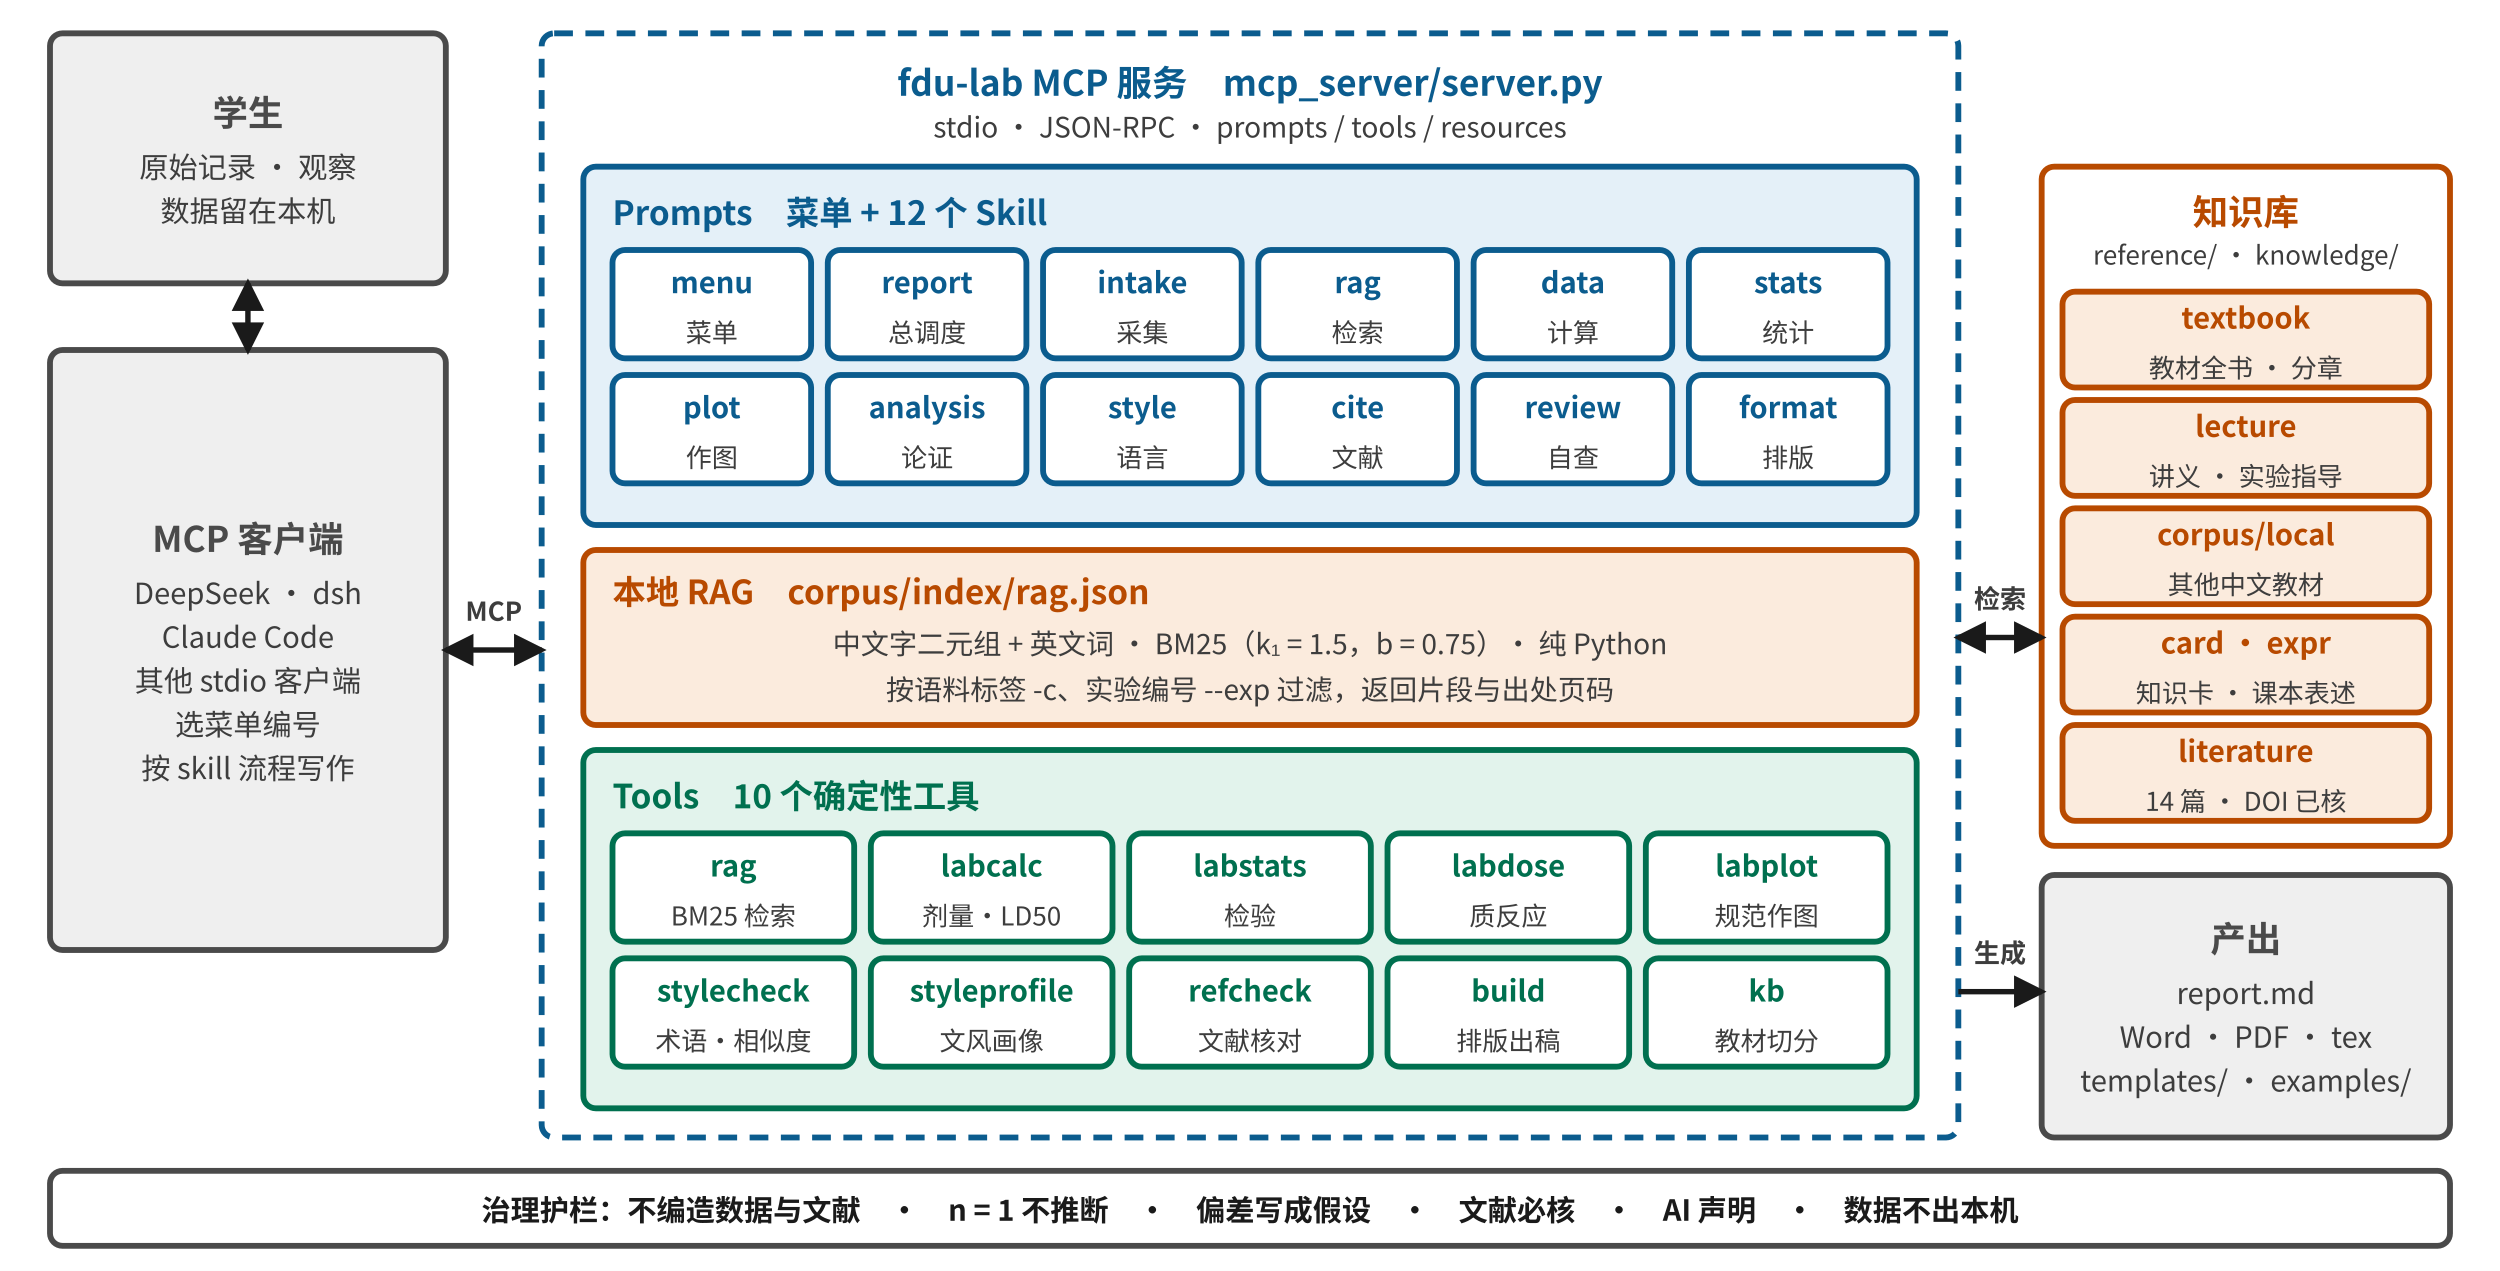
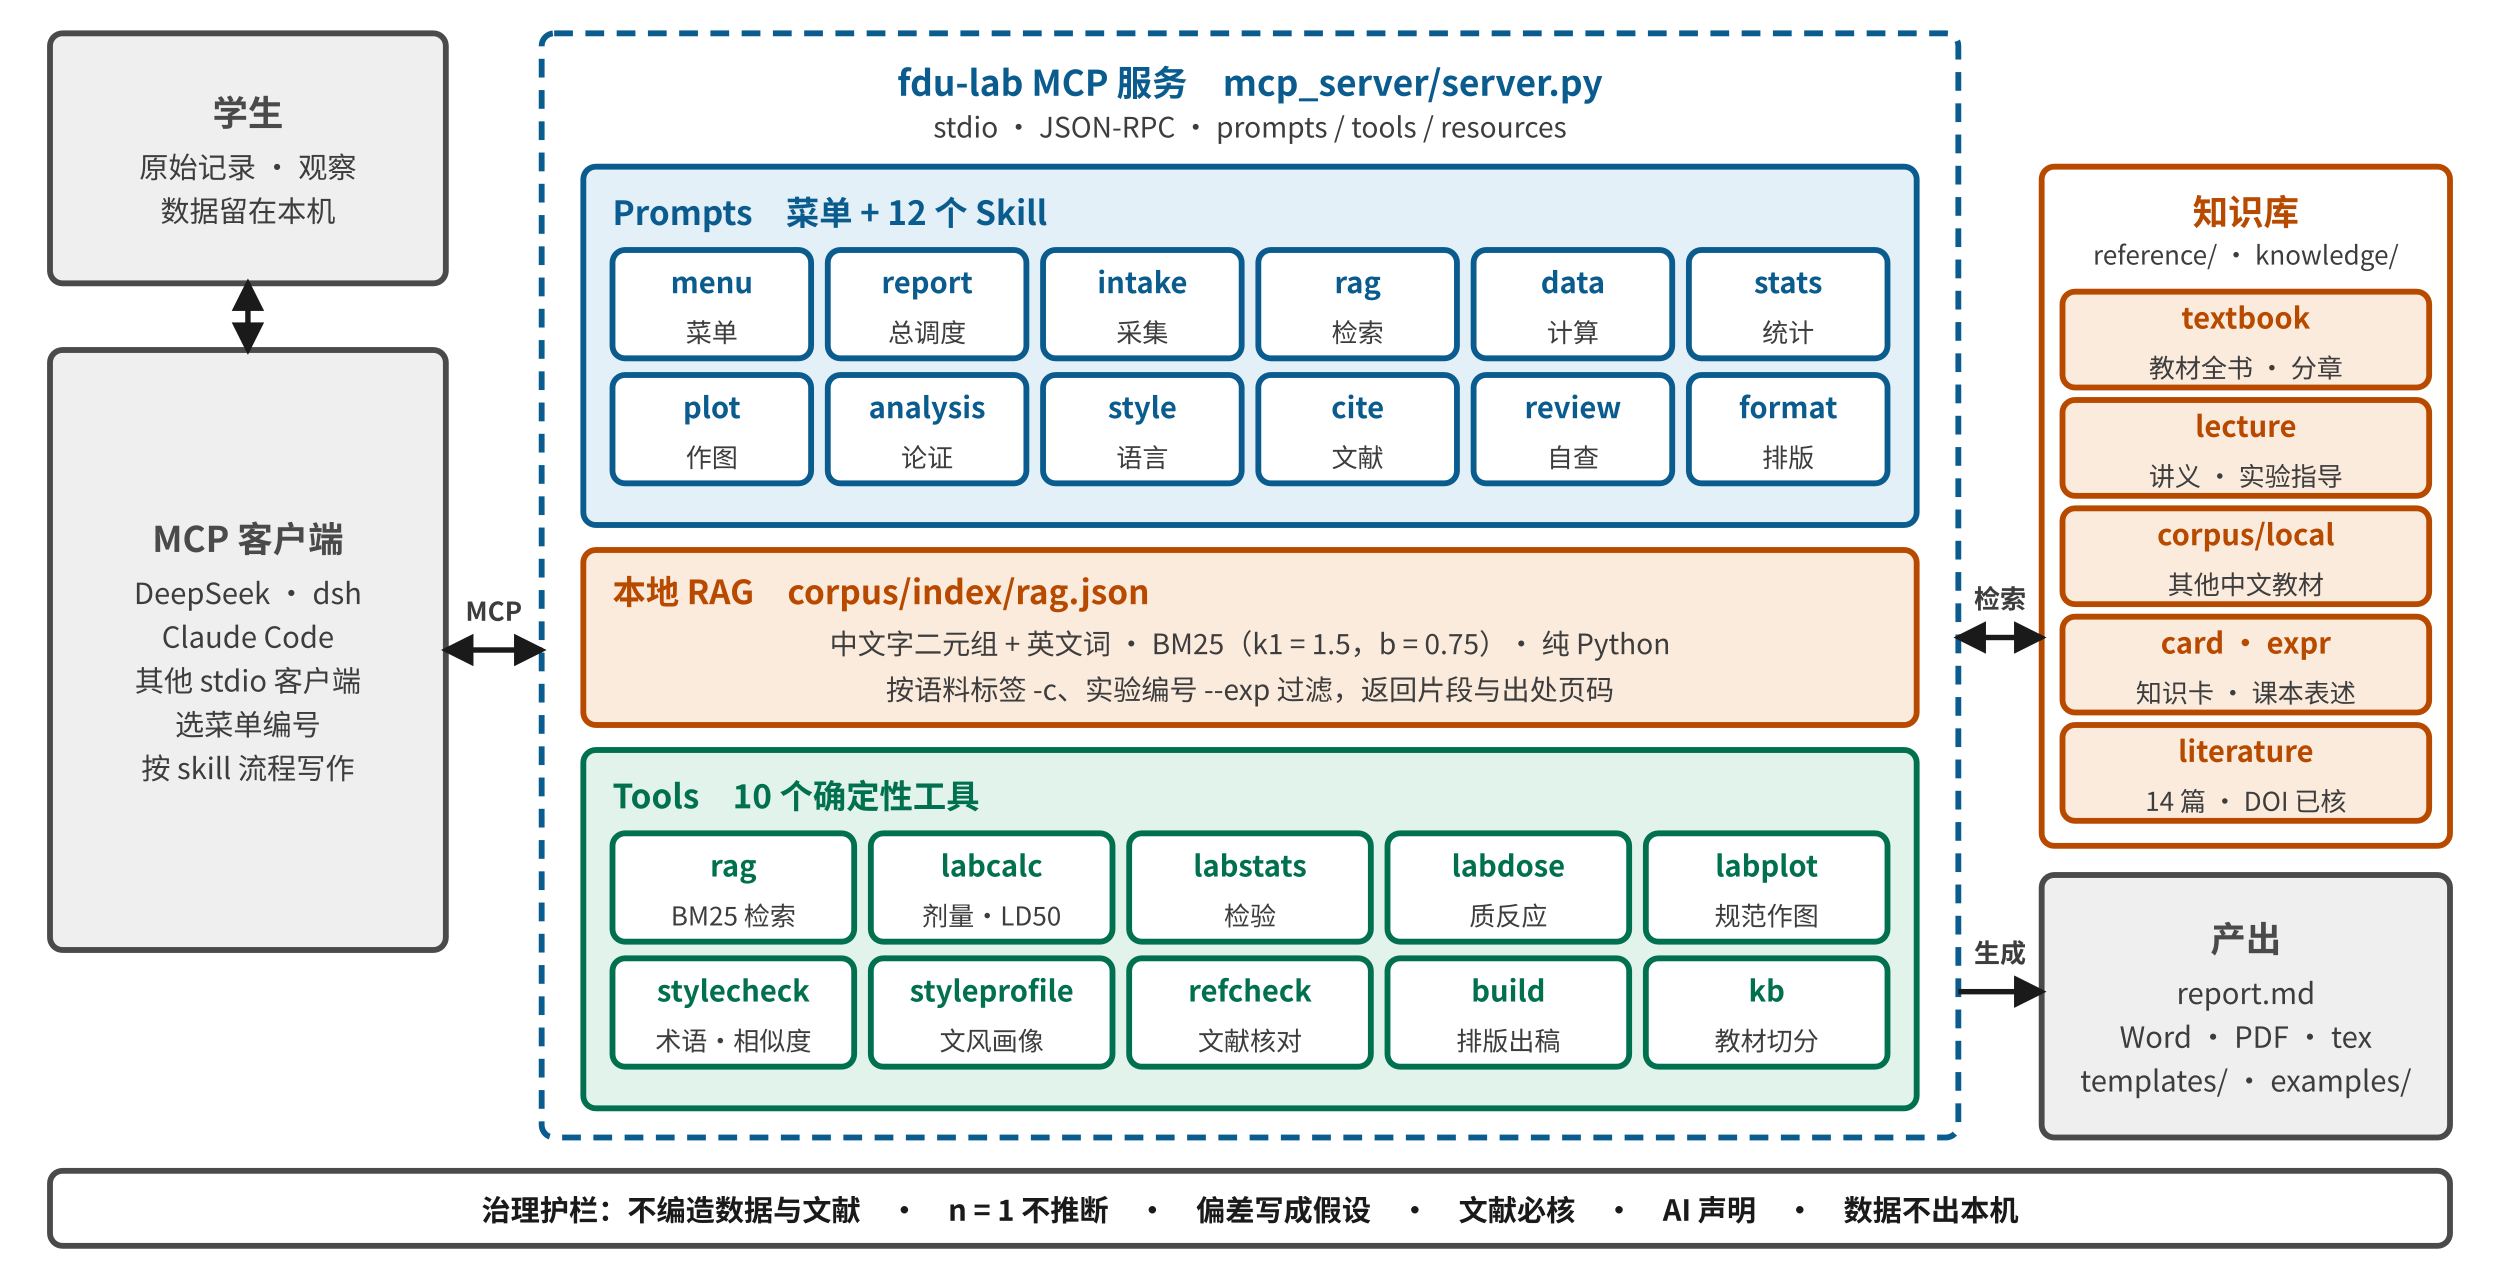
<svg xmlns="http://www.w3.org/2000/svg" viewBox="0 58 1200 610" font-family="'Noto Sans CJK SC','Source Han Sans SC','PingFang SC','Microsoft YaHei',Arial,sans-serif">
  <defs>
    <marker id="ar" viewBox="0 0 10 10" refX="8.5" refY="5" markerWidth="6" markerHeight="6" orient="auto-start-reverse">
      <path d="M0 0L10 5L0 10z" fill="#1A1A1A" />
    </marker>
  </defs>
  <rect width="1200" height="668" fill="#fff" />
  <rect x="24" y="74" width="190" height="120" rx="6" fill="#EFEFEF" stroke="#4A4A4A" stroke-width="2.8" />
  <text x="119.0" y="118.44" font-size="17" fill="#4A4A4A" text-anchor="middle" font-weight="700">学生</text>
  <text x="119.0" y="143.44" font-size="14" fill="#3D3D3D" text-anchor="middle">原始记录 · 观察</text>
  <text x="119.0" y="164.44" font-size="14" fill="#3D3D3D" text-anchor="middle">数据留在本机</text>
  <rect x="24" y="226" width="190" height="288" rx="6" fill="#EFEFEF" stroke="#4A4A4A" stroke-width="2.8" />
  <text x="119.0" y="322.94" font-size="17" fill="#4A4A4A" text-anchor="middle" font-weight="700">MCP 客户端</text>
  <text x="119.0" y="347.94" font-size="14" fill="#3D3D3D" text-anchor="middle">DeepSeek · dsh</text>
  <text x="119.0" y="368.94" font-size="14" fill="#3D3D3D" text-anchor="middle">Claude Code</text>
  <text x="119.0" y="389.94" font-size="14" fill="#3D3D3D" text-anchor="middle">其他 stdio 客户端</text>
  <text x="119.0" y="410.94" font-size="14" fill="#3D3D3D" text-anchor="middle">选菜单编号</text>
  <text x="119.0" y="431.94" font-size="14" fill="#3D3D3D" text-anchor="middle">按 skill 流程写作</text>
  <line x1="119" y1="194" x2="119" y2="226" stroke="#1A1A1A" stroke-width="2.6" marker-end="url(#ar)" marker-start="url(#ar)" />
  <rect x="260" y="74" width="680" height="530" rx="6" fill="#fff" stroke="#0B5C8E" stroke-width="2.8" stroke-dasharray="9 6" />
  <text x="600" y="104" font-size="17" fill="#0B5C8E" text-anchor="middle" font-weight="700">fdu-lab MCP 服务　mcp_server/server.py</text>
  <text x="600" y="124" font-size="13.5" fill="#3D3D3D" text-anchor="middle">stdio · JSON-RPC · prompts / tools / resources</text>
  <rect x="280" y="138" width="640" height="172" rx="6" fill="#E4F0F8" stroke="#0B5C8E" stroke-width="2.8" />
  <text x="294" y="166" font-size="16" fill="#0B5C8E" text-anchor="start" font-weight="700">Prompts　菜单 + 12 个 Skill</text>
  <rect x="294.0" y="178" width="95.333" height="52" rx="6" fill="#fff" stroke="#0B5C8E" stroke-width="2.8" />
  <text x="341.667" y="198.73" font-size="14" fill="#0B5C8E" text-anchor="middle" font-weight="700">menu</text>
  <text x="341.667" y="222.23" font-size="12.5" fill="#3D3D3D" text-anchor="middle">菜单</text>
  <rect x="397.333" y="178" width="95.333" height="52" rx="6" fill="#fff" stroke="#0B5C8E" stroke-width="2.8" />
  <text x="445.0" y="198.73" font-size="14" fill="#0B5C8E" text-anchor="middle" font-weight="700">report</text>
  <text x="445.0" y="222.23" font-size="12.5" fill="#3D3D3D" text-anchor="middle">总调度</text>
  <rect x="500.667" y="178" width="95.333" height="52" rx="6" fill="#fff" stroke="#0B5C8E" stroke-width="2.8" />
  <text x="548.333" y="198.73" font-size="14" fill="#0B5C8E" text-anchor="middle" font-weight="700">intake</text>
  <text x="548.333" y="222.23" font-size="12.5" fill="#3D3D3D" text-anchor="middle">采集</text>
  <rect x="604.0" y="178" width="95.333" height="52" rx="6" fill="#fff" stroke="#0B5C8E" stroke-width="2.8" />
  <text x="651.667" y="198.73" font-size="14" fill="#0B5C8E" text-anchor="middle" font-weight="700">rag</text>
  <text x="651.667" y="222.23" font-size="12.5" fill="#3D3D3D" text-anchor="middle">检索</text>
  <rect x="707.333" y="178" width="95.333" height="52" rx="6" fill="#fff" stroke="#0B5C8E" stroke-width="2.8" />
  <text x="755" y="198.73" font-size="14" fill="#0B5C8E" text-anchor="middle" font-weight="700">data</text>
  <text x="755" y="222.23" font-size="12.5" fill="#3D3D3D" text-anchor="middle">计算</text>
  <rect x="810.667" y="178" width="95.333" height="52" rx="6" fill="#fff" stroke="#0B5C8E" stroke-width="2.8" />
  <text x="858.333" y="198.73" font-size="14" fill="#0B5C8E" text-anchor="middle" font-weight="700">stats</text>
  <text x="858.333" y="222.23" font-size="12.5" fill="#3D3D3D" text-anchor="middle">统计</text>
  <rect x="294.0" y="238" width="95.333" height="52" rx="6" fill="#fff" stroke="#0B5C8E" stroke-width="2.8" />
  <text x="341.667" y="258.73" font-size="14" fill="#0B5C8E" text-anchor="middle" font-weight="700">plot</text>
  <text x="341.667" y="282.23" font-size="12.5" fill="#3D3D3D" text-anchor="middle">作图</text>
  <rect x="397.333" y="238" width="95.333" height="52" rx="6" fill="#fff" stroke="#0B5C8E" stroke-width="2.8" />
  <text x="445.0" y="258.73" font-size="14" fill="#0B5C8E" text-anchor="middle" font-weight="700">analysis</text>
  <text x="445.0" y="282.23" font-size="12.5" fill="#3D3D3D" text-anchor="middle">论证</text>
  <rect x="500.667" y="238" width="95.333" height="52" rx="6" fill="#fff" stroke="#0B5C8E" stroke-width="2.8" />
  <text x="548.333" y="258.73" font-size="14" fill="#0B5C8E" text-anchor="middle" font-weight="700">style</text>
  <text x="548.333" y="282.23" font-size="12.5" fill="#3D3D3D" text-anchor="middle">语言</text>
  <rect x="604.0" y="238" width="95.333" height="52" rx="6" fill="#fff" stroke="#0B5C8E" stroke-width="2.8" />
  <text x="651.667" y="258.73" font-size="14" fill="#0B5C8E" text-anchor="middle" font-weight="700">cite</text>
  <text x="651.667" y="282.23" font-size="12.5" fill="#3D3D3D" text-anchor="middle">文献</text>
  <rect x="707.333" y="238" width="95.333" height="52" rx="6" fill="#fff" stroke="#0B5C8E" stroke-width="2.8" />
  <text x="755" y="258.73" font-size="14" fill="#0B5C8E" text-anchor="middle" font-weight="700">review</text>
  <text x="755" y="282.23" font-size="12.5" fill="#3D3D3D" text-anchor="middle">自查</text>
  <rect x="810.667" y="238" width="95.333" height="52" rx="6" fill="#fff" stroke="#0B5C8E" stroke-width="2.8" />
  <text x="858.333" y="258.73" font-size="14" fill="#0B5C8E" text-anchor="middle" font-weight="700">format</text>
  <text x="858.333" y="282.23" font-size="12.5" fill="#3D3D3D" text-anchor="middle">排版</text>
  <rect x="280" y="322" width="640" height="84" rx="6" fill="#FBEBDD" stroke="#B84A00" stroke-width="2.8" />
  <text x="294" y="348" font-size="16" fill="#B84A00" text-anchor="start" font-weight="700">本地 RAG　corpus/index/rag.json</text>
-   <text x="600" y="372" font-size="13.5" fill="#3D3D3D" text-anchor="middle">中文字二元组 + 英文词 · BM25（k₁ = 1.5，b = 0.75）· 纯 Python</text>
+   <text x="600" y="372" font-size="13.5" fill="#3D3D3D" text-anchor="middle">中文字二元组 + 英文词 · BM25（k1 = 1.5，b = 0.75）· 纯 Python</text>
  <text x="600" y="394" font-size="13.5" fill="#3D3D3D" text-anchor="middle">按语料标签 -c、实验编号 --exp 过滤，返回片段与出处页码</text>
  <rect x="280" y="418" width="640" height="172" rx="6" fill="#E2F3EC" stroke="#00704F" stroke-width="2.8" />
  <text x="294" y="446" font-size="16" fill="#00704F" text-anchor="start" font-weight="700">Tools　10 个确定性工具</text>
  <rect x="294.0" y="458" width="116.0" height="52" rx="6" fill="#fff" stroke="#00704F" stroke-width="2.8" />
  <text x="352.0" y="478.73" font-size="14" fill="#00704F" text-anchor="middle" font-weight="700">rag</text>
  <text x="352.0" y="502.23" font-size="12.5" fill="#3D3D3D" text-anchor="middle">BM25 检索</text>
  <rect x="418.0" y="458" width="116.0" height="52" rx="6" fill="#fff" stroke="#00704F" stroke-width="2.8" />
  <text x="476.0" y="478.73" font-size="14" fill="#00704F" text-anchor="middle" font-weight="700">labcalc</text>
  <text x="476.0" y="502.23" font-size="12.5" fill="#3D3D3D" text-anchor="middle">剂量·LD50</text>
  <rect x="542.0" y="458" width="116.0" height="52" rx="6" fill="#fff" stroke="#00704F" stroke-width="2.8" />
  <text x="600.0" y="478.73" font-size="14" fill="#00704F" text-anchor="middle" font-weight="700">labstats</text>
  <text x="600.0" y="502.23" font-size="12.5" fill="#3D3D3D" text-anchor="middle">检验</text>
  <rect x="666.0" y="458" width="116.0" height="52" rx="6" fill="#fff" stroke="#00704F" stroke-width="2.8" />
  <text x="724.0" y="478.73" font-size="14" fill="#00704F" text-anchor="middle" font-weight="700">labdose</text>
  <text x="724.0" y="502.23" font-size="12.5" fill="#3D3D3D" text-anchor="middle">质反应</text>
  <rect x="790.0" y="458" width="116.0" height="52" rx="6" fill="#fff" stroke="#00704F" stroke-width="2.8" />
  <text x="848.0" y="478.73" font-size="14" fill="#00704F" text-anchor="middle" font-weight="700">labplot</text>
  <text x="848.0" y="502.23" font-size="12.5" fill="#3D3D3D" text-anchor="middle">规范作图</text>
  <rect x="294.0" y="518" width="116.0" height="52" rx="6" fill="#fff" stroke="#00704F" stroke-width="2.8" />
  <text x="352.0" y="538.73" font-size="14" fill="#00704F" text-anchor="middle" font-weight="700">stylecheck</text>
  <text x="352.0" y="562.23" font-size="12.5" fill="#3D3D3D" text-anchor="middle">术语·相似度</text>
  <rect x="418.0" y="518" width="116.0" height="52" rx="6" fill="#fff" stroke="#00704F" stroke-width="2.8" />
  <text x="476.0" y="538.73" font-size="14" fill="#00704F" text-anchor="middle" font-weight="700">styleprofile</text>
  <text x="476.0" y="562.23" font-size="12.5" fill="#3D3D3D" text-anchor="middle">文风画像</text>
  <rect x="542.0" y="518" width="116.0" height="52" rx="6" fill="#fff" stroke="#00704F" stroke-width="2.8" />
  <text x="600.0" y="538.73" font-size="14" fill="#00704F" text-anchor="middle" font-weight="700">refcheck</text>
  <text x="600.0" y="562.23" font-size="12.5" fill="#3D3D3D" text-anchor="middle">文献核对</text>
  <rect x="666.0" y="518" width="116.0" height="52" rx="6" fill="#fff" stroke="#00704F" stroke-width="2.8" />
  <text x="724.0" y="538.73" font-size="14" fill="#00704F" text-anchor="middle" font-weight="700">build</text>
  <text x="724.0" y="562.23" font-size="12.5" fill="#3D3D3D" text-anchor="middle">排版出稿</text>
  <rect x="790.0" y="518" width="116.0" height="52" rx="6" fill="#fff" stroke="#00704F" stroke-width="2.8" />
  <text x="848.0" y="538.73" font-size="14" fill="#00704F" text-anchor="middle" font-weight="700">kb</text>
  <text x="848.0" y="562.23" font-size="12.5" fill="#3D3D3D" text-anchor="middle">教材切分</text>
  <line x1="214" y1="370" x2="260" y2="370" stroke="#1A1A1A" stroke-width="2.6" marker-end="url(#ar)" marker-start="url(#ar)" />
  <text x="237" y="356" font-size="12.5" fill="#3D3D3D" text-anchor="middle" font-weight="700">MCP</text>
  <rect x="980" y="138" width="196" height="326" rx="6" fill="#fff" stroke="#B84A00" stroke-width="2.8" />
  <text x="1078" y="166" font-size="17" fill="#B84A00" text-anchor="middle" font-weight="700">知识库</text>
  <text x="1078" y="185" font-size="12.5" fill="#3D3D3D" text-anchor="middle">reference/ · knowledge/</text>
  <rect x="990" y="198" width="176" height="46" rx="6" fill="#FBEBDD" stroke="#B84A00" stroke-width="2.8" />
  <text x="1078.0" y="215.73" font-size="14" fill="#B84A00" text-anchor="middle" font-weight="700">textbook</text>
  <text x="1078.0" y="239.23" font-size="12.5" fill="#3D3D3D" text-anchor="middle">教材全书 · 分章</text>
  <rect x="990" y="250" width="176" height="46" rx="6" fill="#FBEBDD" stroke="#B84A00" stroke-width="2.8" />
  <text x="1078.0" y="267.73" font-size="14" fill="#B84A00" text-anchor="middle" font-weight="700">lecture</text>
  <text x="1078.0" y="291.23" font-size="12.5" fill="#3D3D3D" text-anchor="middle">讲义 · 实验指导</text>
  <rect x="990" y="302" width="176" height="46" rx="6" fill="#FBEBDD" stroke="#B84A00" stroke-width="2.8" />
  <text x="1078.0" y="319.73" font-size="14" fill="#B84A00" text-anchor="middle" font-weight="700">corpus/local</text>
  <text x="1078.0" y="343.23" font-size="12.5" fill="#3D3D3D" text-anchor="middle">其他中文教材</text>
  <rect x="990" y="354" width="176" height="46" rx="6" fill="#FBEBDD" stroke="#B84A00" stroke-width="2.8" />
  <text x="1078.0" y="371.73" font-size="14" fill="#B84A00" text-anchor="middle" font-weight="700">card · expr</text>
  <text x="1078.0" y="395.23" font-size="12.5" fill="#3D3D3D" text-anchor="middle">知识卡 · 课本表述</text>
  <rect x="990" y="406" width="176" height="46" rx="6" fill="#FBEBDD" stroke="#B84A00" stroke-width="2.8" />
  <text x="1078.0" y="423.73" font-size="14" fill="#B84A00" text-anchor="middle" font-weight="700">literature</text>
  <text x="1078.0" y="447.23" font-size="12.5" fill="#3D3D3D" text-anchor="middle">14 篇 · DOI 已核</text>
  <line x1="940" y1="364" x2="980" y2="364" stroke="#1A1A1A" stroke-width="2.6" marker-end="url(#ar)" marker-start="url(#ar)" />
  <text x="960" y="350" font-size="12.5" fill="#3D3D3D" text-anchor="middle" font-weight="700">检索</text>
  <rect x="980" y="478" width="196" height="126" rx="6" fill="#EFEFEF" stroke="#4A4A4A" stroke-width="2.8" />
  <text x="1078.0" y="514.94" font-size="17" fill="#4A4A4A" text-anchor="middle" font-weight="700">产出</text>
  <text x="1078.0" y="539.94" font-size="14" fill="#3D3D3D" text-anchor="middle">report.md</text>
  <text x="1078.0" y="560.94" font-size="14" fill="#3D3D3D" text-anchor="middle">Word · PDF · tex</text>
  <text x="1078.0" y="581.94" font-size="14" fill="#3D3D3D" text-anchor="middle">templates/ · examples/</text>
  <line x1="940" y1="534" x2="980" y2="534" stroke="#1A1A1A" stroke-width="2.6" marker-end="url(#ar)" />
  <text x="960" y="520" font-size="12.5" fill="#3D3D3D" text-anchor="middle" font-weight="700">生成</text>
  <rect x="24" y="620" width="1152" height="36" rx="6" fill="#fff" stroke="#4A4A4A" stroke-width="2.8" />
  <text x="600" y="644" font-size="14" fill="#1A1A1A" text-anchor="middle" font-weight="700">治理护栏：不编造数据与文献　·　n = 1 不推断　·　偏差写成假设　·　文献必核　·　AI 声明　·　数据不出本机</text>
</svg>
